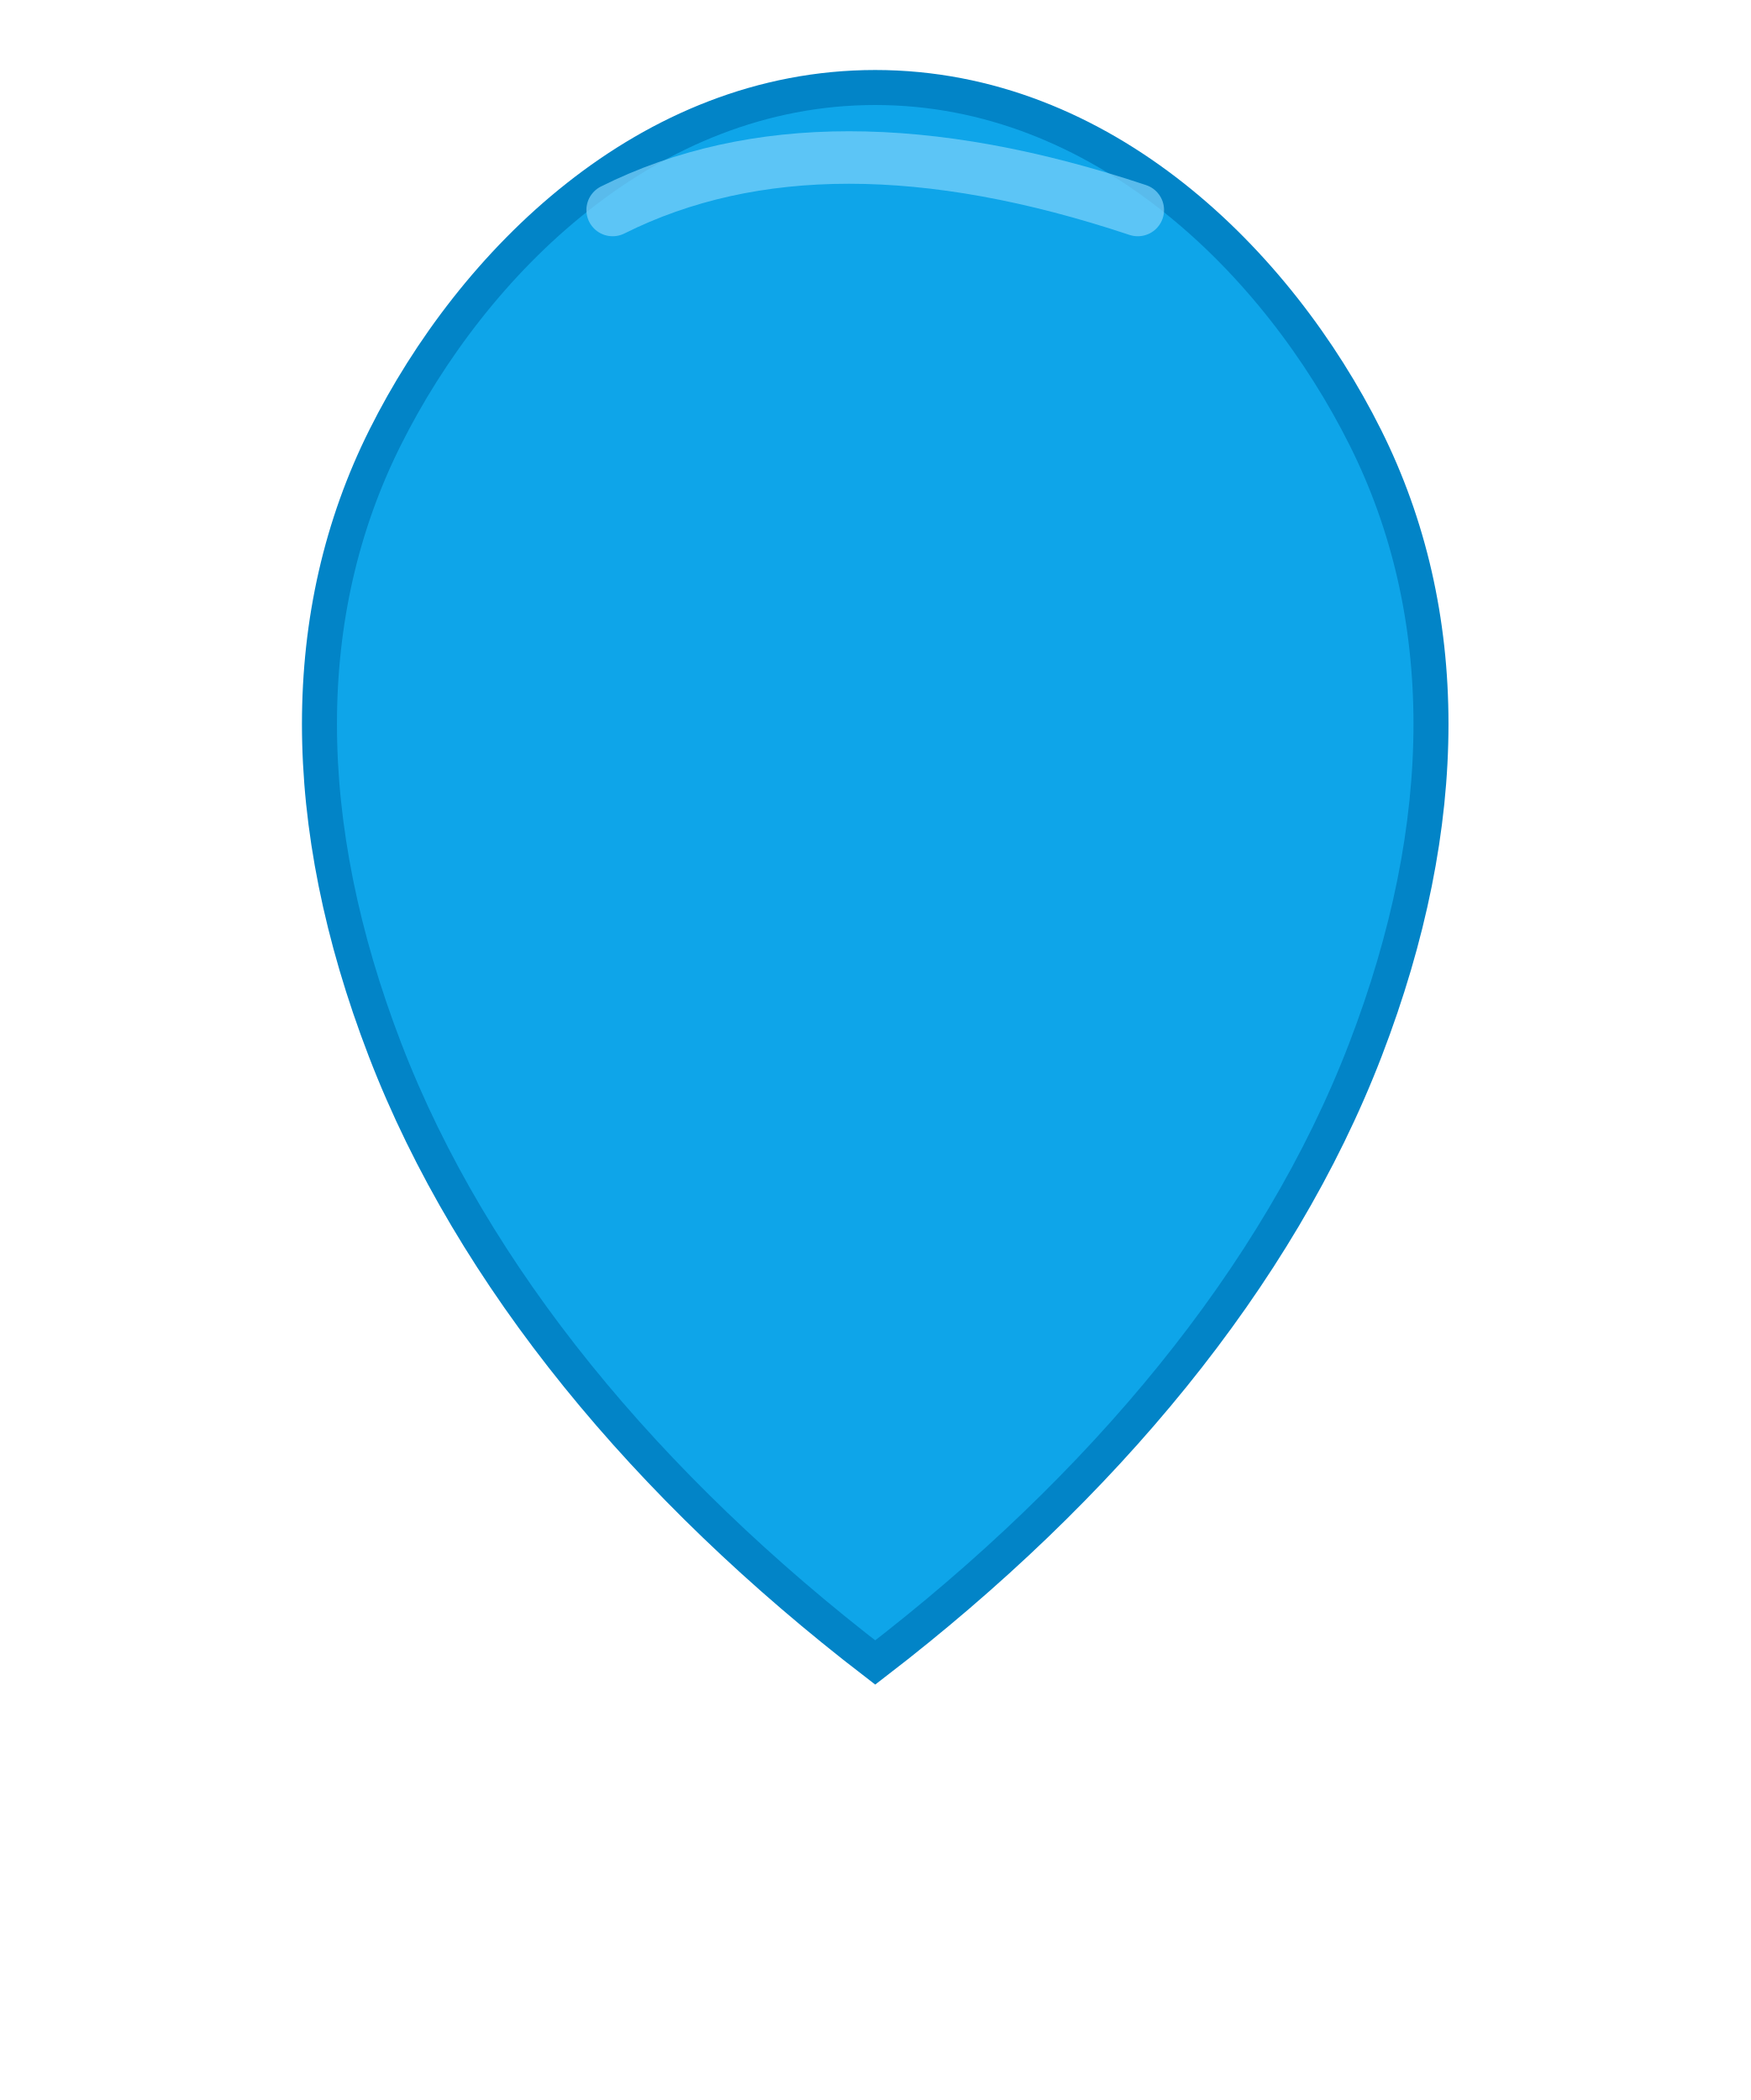
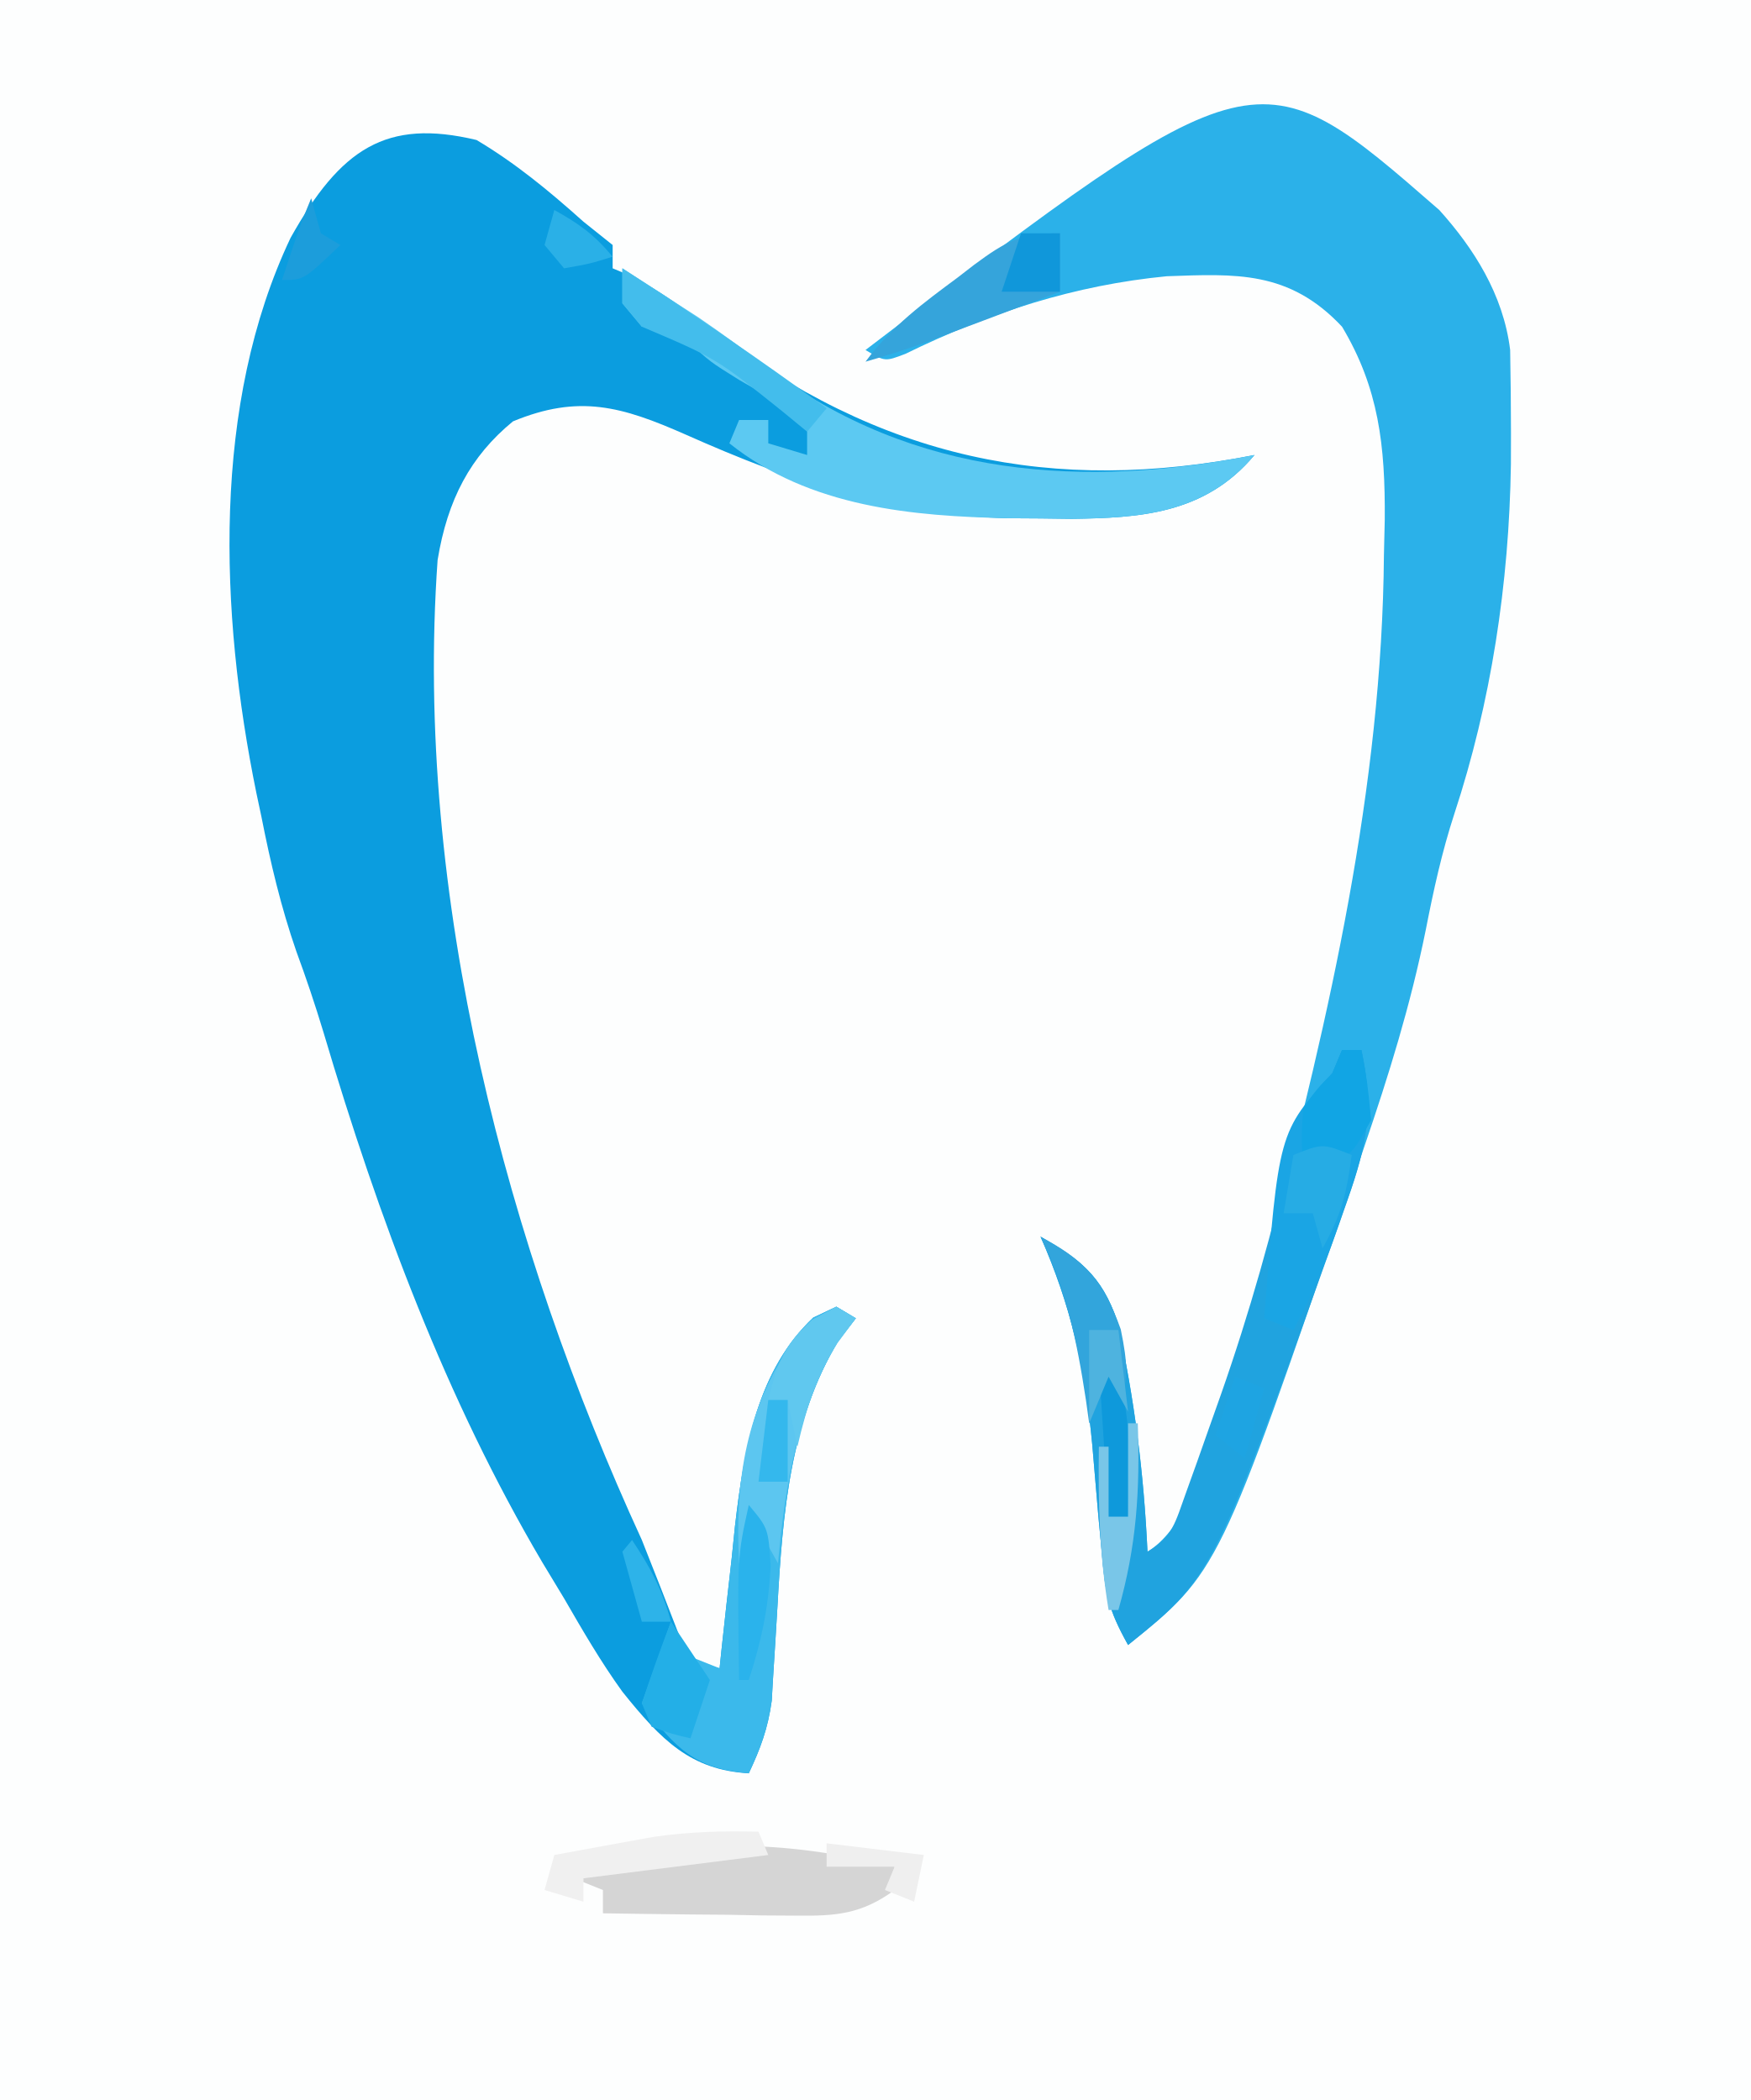
- <svg xmlns="http://www.w3.org/2000/svg" viewBox="0 0 100 120" fill="none">
-   <path d="M50 5C37 5 27 15 22 25c-5 10-5 22 0 35 5 13 15 25 28 35 13-10 23-22 28-35 5-13 5-25 0-35C73 15 63 5 50 5z" fill="#0EA5E9" stroke="#0284C7" stroke-width="2" />
-   <path d="M35 12c8-4 18-4 30 0" stroke="#7DD3FC" stroke-width="3" stroke-linecap="round" fill="none" opacity="0.7" />
+ <svg xmlns="http://www.w3.org/2000/svg" width="100px" height="120px" viewBox="0 0 100 120" version="1.1">
+   <g id="surface1">
+     <path style=" stroke:none;fill-rule:nonzero;fill:rgb(99.216%,99.608%,99.608%);fill-opacity:1;" d="M 0 0 C 33 0 66 0 100 0 C 100 39.602 100 79.199 100 120 C 67 120 34 120 0 120 C 0 80.398 0 40.801 0 0 Z M 0 0 " />
+     <path style=" stroke:none;fill-rule:nonzero;fill:rgb(4.314%,61.569%,87.451%);fill-opacity:1;" d="M 27.223 8 C 29.43 9.309 31.367 10.906 33.332 12.668 C 33.883 13.105 34.434 13.547 35 14 C 35 14.441 35 14.879 35 15.332 C 35.383 15.492 35.762 15.652 36.156 15.82 C 37.707 16.633 39.062 17.605 40.477 18.715 C 50.293 26.285 60.172 28.262 71.668 26 C 68.828 29.406 65.035 29.594 61.234 29.648 C 60.645 29.641 60.051 29.633 59.445 29.625 C 58.828 29.621 58.215 29.613 57.582 29.613 C 50.945 29.453 45.359 27.586 39.168 24.832 C 35.516 23.219 33.07 22.52 29.305 24.078 C 26.867 26.078 25.566 28.555 25 32 C 23.633 51.238 29 71.309 36.668 88 C 37.398 89.832 38.117 91.672 38.828 93.52 C 39.422 94.895 39.422 94.895 41.109 95.332 C 41.168 94.766 41.168 94.766 41.227 94.191 C 41.41 92.461 41.609 90.734 41.805 89 C 41.867 88.406 41.93 87.82 41.988 87.207 C 42.523 82.621 43.312 78.262 46.457 75.293 C 46.895 75.086 47.328 74.879 47.777 74.668 C 48.328 75 48.328 75 48.891 75.332 C 48.555 75.762 48.223 76.188 47.883 76.625 C 45.148 81.219 44.715 86.367 44.41 91.875 C 44.34 93.102 44.262 94.328 44.184 95.555 C 44.148 96.086 44.121 96.625 44.09 97.172 C 43.871 98.781 43.438 99.926 42.777 101.332 C 39.449 101.141 37.773 99.434 35.555 96.668 C 34.332 94.973 33.285 93.172 32.223 91.332 C 31.605 90.309 31.605 90.309 30.973 89.262 C 25.5 79.98 21.641 69.652 18.473 58.965 C 18.004 57.414 17.488 55.879 16.93 54.367 C 16.051 51.828 15.461 49.34 14.934 46.668 C 14.84 46.219 14.746 45.766 14.645 45.309 C 12.539 34.988 12.094 23.094 16.602 13.586 C 19.461 8.492 22.055 6.762 27.223 8 Z M 27.223 8 " />
+     <path style=" stroke:none;fill-rule:nonzero;fill:rgb(16.863%,69.412%,91.373%);fill-opacity:1;" d="M 82.223 12 C 84.16 14.152 85.883 16.809 86.273 20 C 86.301 21.586 86.32 23.168 86.32 24.746 C 86.316 25.633 86.316 25.633 86.316 26.527 C 86.215 33.367 85.18 40.141 83.082 46.512 C 82.371 48.691 81.895 50.875 81.449 53.152 C 80.582 57.434 79.34 61.434 77.949 65.5 C 77.707 66.227 77.461 66.945 77.211 67.691 C 69.641 89.812 69.641 89.812 64.445 94 C 63.289 91.922 63.141 91.074 62.938 88.66 C 62.879 88 62.816 87.348 62.75 86.668 C 62.633 85.293 62.516 83.922 62.398 82.547 C 61.984 78.152 61.168 74.578 59.445 70.668 C 61.578 71.906 62.938 72.809 63.84 75.539 C 64.805 79.914 65.344 84.148 65.555 88.668 C 69.301 86.422 71.34 75.285 72.617 70.691 C 75.938 58.074 78.957 44.98 79.062 31.707 C 79.078 31.039 79.094 30.379 79.109 29.691 C 79.141 25.453 78.762 22.168 76.668 18.668 C 73.648 15.445 70.582 15.648 66.656 15.785 C 61.422 16.293 56.578 17.84 51.727 20.219 C 50.555 20.668 50.555 20.668 49.445 20 C 71.812 2.922 71.812 2.922 82.223 12 Z M 82.223 12 " />
+     <path style=" stroke:none;fill-rule:nonzero;fill:rgb(12.549%,63.922%,87.451%);fill-opacity:1;" d="M 76.668 60 C 77.035 60 77.398 60 77.777 60 C 78.5 63.422 78.109 65.352 76.977 68.586 C 76.828 69.012 76.68 69.441 76.523 69.887 C 69.32 90.074 69.32 90.074 64.445 94 C 63.289 91.922 63.141 91.074 62.938 88.66 C 62.879 88 62.816 87.348 62.75 86.668 C 62.633 85.293 62.516 83.922 62.398 82.547 C 61.984 78.152 61.168 74.578 59.445 70.668 C 61.578 71.906 62.938 72.809 63.84 75.539 C 64.805 79.914 65.344 84.148 65.555 88.668 C 67.012 87.793 67.129 87.027 67.773 85.246 C 68.082 84.387 68.082 84.387 68.398 83.508 C 68.621 82.887 68.84 82.266 69.062 81.625 C 69.398 80.68 69.398 80.68 69.738 79.719 C 71.391 75.012 72.715 70.285 73.852 65.367 C 74.422 63.406 74.816 62.633 76.109 61.332 C 76.293 60.895 76.477 60.453 76.668 60 Z M 76.668 60 " />
+     <path style=" stroke:none;fill-rule:nonzero;fill:rgb(36.078%,78.824%,94.902%);fill-opacity:1;" d="M 35.555 15.332 C 36.484 15.926 37.406 16.527 38.332 17.125 C 39.105 17.625 39.105 17.625 39.895 18.133 C 41.238 19.047 42.523 19.992 43.812 21 C 52.277 27.375 62.023 27.895 71.668 26 C 68.828 29.406 65.035 29.594 61.234 29.648 C 60.645 29.641 60.051 29.633 59.445 29.625 C 58.832 29.621 58.223 29.621 57.594 29.613 C 52.211 29.5 46.266 29.012 41.668 25.332 C 41.852 24.895 42.035 24.453 42.223 24 C 42.773 24 43.32 24 43.891 24 C 43.891 24.441 43.891 24.879 43.891 25.332 C 44.621 25.555 45.355 25.773 46.109 26 C 46.109 25.34 46.109 24.68 46.109 24 C 45.812 23.82 45.516 23.641 45.211 23.461 C 44.555 23.066 44.555 23.066 43.891 22.668 C 43.34 22.352 42.789 22.035 42.223 21.707 C 40.555 20.668 40.555 20.668 39.34 19.539 C 38.316 18.473 38.316 18.473 36.668 18.668 C 36.301 18.227 35.934 17.785 35.555 17.332 C 35.555 16.672 35.555 16.012 35.555 15.332 Z M 35.555 15.332 " />
+     <path style=" stroke:none;fill-rule:nonzero;fill:rgb(23.137%,72.549%,92.157%);fill-opacity:1;" d="M 47.777 74.668 C 48.145 74.887 48.512 75.105 48.891 75.332 C 48.555 75.762 48.223 76.188 47.883 76.625 C 45.148 81.219 44.715 86.367 44.41 91.875 C 44.34 93.102 44.262 94.328 44.184 95.555 C 44.148 96.086 44.121 96.625 44.09 97.172 C 43.871 98.781 43.438 99.926 42.777 101.332 C 39.805 101.086 38.605 100 36.668 97.332 C 37.488 95.02 37.488 95.02 38.332 92.668 C 38.699 93.328 39.066 93.988 39.445 94.668 C 39.996 94.887 40.543 95.105 41.109 95.332 C 41.148 94.961 41.188 94.578 41.227 94.191 C 41.41 92.461 41.609 90.734 41.805 89 C 41.867 88.406 41.93 87.82 41.988 87.207 C 42.523 82.621 43.312 78.262 46.457 75.293 C 46.895 75.086 47.328 74.879 47.777 74.668 Z M 47.777 74.668 " />
+     <path style=" stroke:none;fill-rule:nonzero;fill:rgb(83.529%,83.529%,83.529%);fill-opacity:1;" d="M 51.109 106.668 C 51.109 107.105 51.109 107.547 51.109 108 C 49.207 109.395 47.727 109.488 45.512 109.465 C 44.543 109.461 44.543 109.461 43.562 109.453 C 42.891 109.441 42.215 109.426 41.527 109.414 C 40.512 109.406 40.512 109.406 39.473 109.398 C 37.793 109.379 36.121 109.359 34.445 109.332 C 34.445 108.895 34.445 108.453 34.445 108 C 33.895 107.781 33.344 107.559 32.777 107.332 C 38.859 104.785 44.867 105.18 51.109 106.668 Z M 51.109 106.668 " />
+     <path style=" stroke:none;fill-rule:nonzero;fill:rgb(10.196%,64.706%,89.412%);fill-opacity:1;" d="M 76.668 60 C 77.035 60 77.398 60 77.777 60 C 78.566 63.527 77.957 65.887 76.773 69.125 C 76.617 69.566 76.465 70.008 76.312 70.465 C 75.617 72.453 74.891 74.199 73.891 76 C 73.34 75.781 72.789 75.559 72.223 75.332 C 73.043 64.688 73.043 64.688 76.109 61.332 C 76.293 60.895 76.477 60.453 76.668 60 Z M 76.668 60 " />
+     <path style=" stroke:none;fill-rule:nonzero;fill:rgb(36.078%,77.647%,94.118%);fill-opacity:1;" d="M 47.777 74.668 C 48.145 74.887 48.512 75.105 48.891 75.332 C 48.555 75.762 48.223 76.188 47.883 76.625 C 45.617 80.434 44.852 84.734 44.445 89.332 C 44.078 88.672 43.711 88.012 43.332 87.332 C 42.965 87.992 42.602 88.652 42.223 89.332 C 41.965 84.512 42.656 80.398 45.312 76.668 C 46.668 75.332 46.668 75.332 47.777 74.668 Z M 47.777 74.668 " />
+     <path style=" stroke:none;fill-rule:nonzero;fill:rgb(20.784%,64.314%,85.882%);fill-opacity:1;" d="M 60.555 13.332 C 60.555 14.434 60.555 15.535 60.555 16.668 C 59.121 17.207 57.684 17.754 56.25 18.293 C 55.645 18.52 55.645 18.52 55.023 18.754 C 54.629 18.906 54.234 19.055 53.828 19.207 C 53.465 19.34 53.105 19.48 52.734 19.621 C 51.645 20.008 50.551 20.348 49.445 20.668 C 50.945 18.633 52.785 17.285 54.688 15.875 C 55.004 15.625 55.32 15.387 55.648 15.133 C 57.5 13.762 58.32 13.332 60.555 13.332 Z M 60.555 13.332 " />
+     <path style=" stroke:none;fill-rule:nonzero;fill:rgb(94.118%,94.118%,94.118%);fill-opacity:1;" d="M 43.332 104.668 C 43.516 105.105 43.699 105.547 43.891 106 C 38.66 106.66 38.66 106.66 33.332 107.332 C 33.332 107.773 33.332 108.215 33.332 108.668 C 32.602 108.445 31.867 108.227 31.109 108 C 31.293 107.34 31.477 106.68 31.668 106 C 32.883 105.773 34.094 105.555 35.312 105.332 C 35.988 105.207 36.668 105.086 37.359 104.961 C 39.379 104.672 41.312 104.613 43.332 104.668 Z M 43.332 104.668 " />
+     <path style=" stroke:none;fill-rule:nonzero;fill:rgb(19.608%,64.706%,86.275%);fill-opacity:1;" d="M 59.445 70.668 C 61.828 71.945 62.988 73.035 64.027 75.961 C 64.43 77.934 64.484 78.812 63.891 80.668 C 63.707 80.008 63.523 79.348 63.332 78.668 C 62.965 79.547 62.602 80.426 62.223 81.332 C 62.16 80.898 62.102 80.465 62.039 80.012 C 61.516 76.586 60.918 73.719 59.445 70.668 Z M 59.445 70.668 " />
+     <path style=" stroke:none;fill-rule:nonzero;fill:rgb(6.667%,64.706%,89.412%);fill-opacity:1;" d="M 76.668 60 C 77.035 60 77.398 60 77.777 60 C 78.121 61.875 78.121 61.875 78.332 64 C 77.223 66 77.223 66 75.766 66.461 C 75.328 66.527 74.895 66.594 74.445 66.668 C 74.34 65.125 74.34 65.125 74.445 63.332 C 75.246 62.207 75.246 62.207 76.109 61.332 C 76.293 60.895 76.477 60.453 76.668 60 Z M 76.668 60 " />
+     <path style=" stroke:none;fill-rule:nonzero;fill:rgb(26.275%,74.118%,92.549%);fill-opacity:1;" d="M 35.555 15.332 C 39.512 17.879 43.395 20.527 47.223 23.332 C 46.855 23.773 46.488 24.215 46.109 24.668 C 45.641 24.281 45.172 23.895 44.688 23.5 C 40.91 20.473 40.91 20.473 36.668 18.668 C 36.301 18.227 35.934 17.785 35.555 17.332 C 35.555 16.672 35.555 16.012 35.555 15.332 Z M 35.555 15.332 " />
+     <path style=" stroke:none;fill-rule:nonzero;fill:rgb(13.725%,68.627%,90.588%);fill-opacity:1;" d="M 38.332 92.668 C 39.066 93.766 39.801 94.867 40.555 96 C 40.188 97.102 39.82 98.199 39.445 99.332 C 38.367 99.078 38.367 99.078 37.223 98.668 C 37.039 98.227 36.855 97.785 36.668 97.332 C 37.188 95.762 37.738 94.199 38.332 92.668 Z M 38.332 92.668 " />
+     <path style=" stroke:none;fill-rule:nonzero;fill:rgb(37.647%,78.431%,93.725%);fill-opacity:1;" d="M 47.777 74.668 C 48.145 74.887 48.512 75.105 48.891 75.332 C 48.543 75.801 48.199 76.266 47.844 76.746 C 46.645 78.707 46.094 80.34 45.555 82.668 C 45.371 81.785 45.188 80.906 45 80 C 44.633 80 44.266 80 43.891 80 C 44.438 77.785 44.828 76.82 46.391 75.414 C 46.852 75.168 47.305 74.922 47.777 74.668 Z M 47.777 74.668 " />
+     <path style=" stroke:none;fill-rule:nonzero;fill:rgb(14.902%,67.451%,89.412%);fill-opacity:1;" d="M 77.223 66 C 76.918 68.246 76.641 69.387 75.555 71.332 C 75.371 70.672 75.188 70.012 75 69.332 C 74.449 69.332 73.898 69.332 73.332 69.332 C 73.516 68.234 73.699 67.133 73.891 66 C 75.555 65.332 75.555 65.332 77.223 66 Z M 77.223 66 " />
+     <path style=" stroke:none;fill-rule:nonzero;fill:rgb(16.471%,70.196%,92.549%);fill-opacity:1;" d="M 42.777 86 C 43.891 87.332 43.891 87.332 44.027 89.5 C 43.895 91.914 43.504 93.762 42.777 96 C 42.594 96 42.41 96 42.223 96 C 42.121 88.961 42.121 88.961 42.777 86 Z M 42.777 86 " />
+     <path style=" stroke:none;fill-rule:nonzero;fill:rgb(5.49%,60%,85.882%);fill-opacity:1;" d="M 62.777 78 C 63.328 78.332 63.328 78.332 63.891 78.668 C 64.422 80.586 64.504 81.801 64.477 83.793 C 64.473 84.332 64.465 84.867 64.465 85.426 C 64.457 85.832 64.449 86.246 64.445 86.668 C 64.078 86.668 63.711 86.668 63.332 86.668 C 63.148 83.809 62.965 80.945 62.777 78 Z M 62.777 78 " />
+     <path style=" stroke:none;fill-rule:nonzero;fill:rgb(47.451%,77.647%,90.98%);fill-opacity:1;" d="M 64.445 81.332 C 64.629 81.332 64.812 81.332 65 81.332 C 65.133 85.188 64.93 88.34 63.891 92 C 63.707 92 63.523 92 63.332 92 C 62.805 88.828 62.734 85.887 62.777 82.668 C 62.961 82.668 63.145 82.668 63.332 82.668 C 63.332 83.988 63.332 85.309 63.332 86.668 C 63.699 86.668 64.066 86.668 64.445 86.668 C 64.445 84.906 64.445 83.148 64.445 81.332 Z M 64.445 81.332 " />
+     <path style=" stroke:none;fill-rule:nonzero;fill:rgb(93.725%,93.725%,93.725%);fill-opacity:1;" d="M 47.223 105.332 C 49.055 105.555 50.891 105.773 52.777 106 C 52.594 106.879 52.41 107.762 52.223 108.668 C 51.672 108.445 51.121 108.227 50.555 108 C 50.738 107.559 50.922 107.121 51.109 106.668 C 49.828 106.668 48.543 106.668 47.223 106.668 C 47.223 106.227 47.223 105.785 47.223 105.332 Z M 47.223 105.332 " />
+     <path style=" stroke:none;fill-rule:nonzero;fill:rgb(6.275%,59.216%,85.49%);fill-opacity:1;" d="M 58.332 13.332 C 59.066 13.332 59.801 13.332 60.555 13.332 C 60.555 14.434 60.555 15.535 60.555 16.668 C 59.457 16.668 58.355 16.668 57.223 16.668 C 57.59 15.566 57.957 14.465 58.332 13.332 Z M 58.332 13.332 " />
+     <path style=" stroke:none;fill-rule:nonzero;fill:rgb(11.765%,64.314%,88.627%);fill-opacity:1;" d="M 70.555 78.668 C 71.105 78.887 71.656 79.105 72.223 79.332 C 71.855 80.652 71.488 81.973 71.109 83.332 C 70.562 82.895 70.012 82.453 69.445 82 C 69.812 80.898 70.18 79.801 70.555 78.668 Z M 70.555 78.668 " />
+     <path style=" stroke:none;fill-rule:nonzero;fill:rgb(30.588%,70.196%,87.451%);fill-opacity:1;" d="M 62.223 76 C 62.773 76 63.32 76 63.891 76 C 64.07 77.539 64.254 79.078 64.445 80.668 C 64.078 80.008 63.711 79.348 63.332 78.668 C 62.965 79.547 62.602 80.426 62.223 81.332 C 62.223 79.574 62.223 77.812 62.223 76 Z M 62.223 76 " />
+     <path style=" stroke:none;fill-rule:nonzero;fill:rgb(16.471%,69.02%,90.588%);fill-opacity:1;" d="M 31.668 12 C 33.039 12.766 33.918 13.367 35 14.668 C 33.68 15.078 33.68 15.078 32.223 15.332 C 31.855 14.895 31.488 14.453 31.109 14 C 31.293 13.34 31.477 12.68 31.668 12 Z M 31.668 12 " />
+     <path style=" stroke:none;fill-rule:nonzero;fill:rgb(17.647%,70.196%,91.373%);fill-opacity:1;" d="M 36.109 88 C 37.16 89.594 37.789 90.715 38.332 92.668 C 37.785 92.668 37.234 92.668 36.668 92.668 C 36.301 91.348 35.934 90.027 35.555 88.668 C 35.738 88.445 35.922 88.227 36.109 88 Z M 36.109 88 " />
+     <path style=" stroke:none;fill-rule:nonzero;fill:rgb(20.392%,72.157%,92.941%);fill-opacity:1;" d="M 43.891 80 C 44.254 80 44.621 80 45 80 C 45 81.539 45 83.078 45 84.668 C 44.449 84.668 43.898 84.668 43.332 84.668 C 43.516 83.125 43.699 81.586 43.891 80 Z M 43.891 80 " />
+     <path style=" stroke:none;fill-rule:nonzero;fill:rgb(10.98%,61.569%,85.882%);fill-opacity:1;" d="M 17.777 11.332 C 17.961 11.992 18.145 12.652 18.332 13.332 C 18.699 13.555 19.066 13.773 19.445 14 C 17.359 16 17.359 16 16.109 16 C 17.156 12.832 17.156 12.832 17.777 11.332 Z M 17.777 11.332 " />
+   </g>
</svg>
